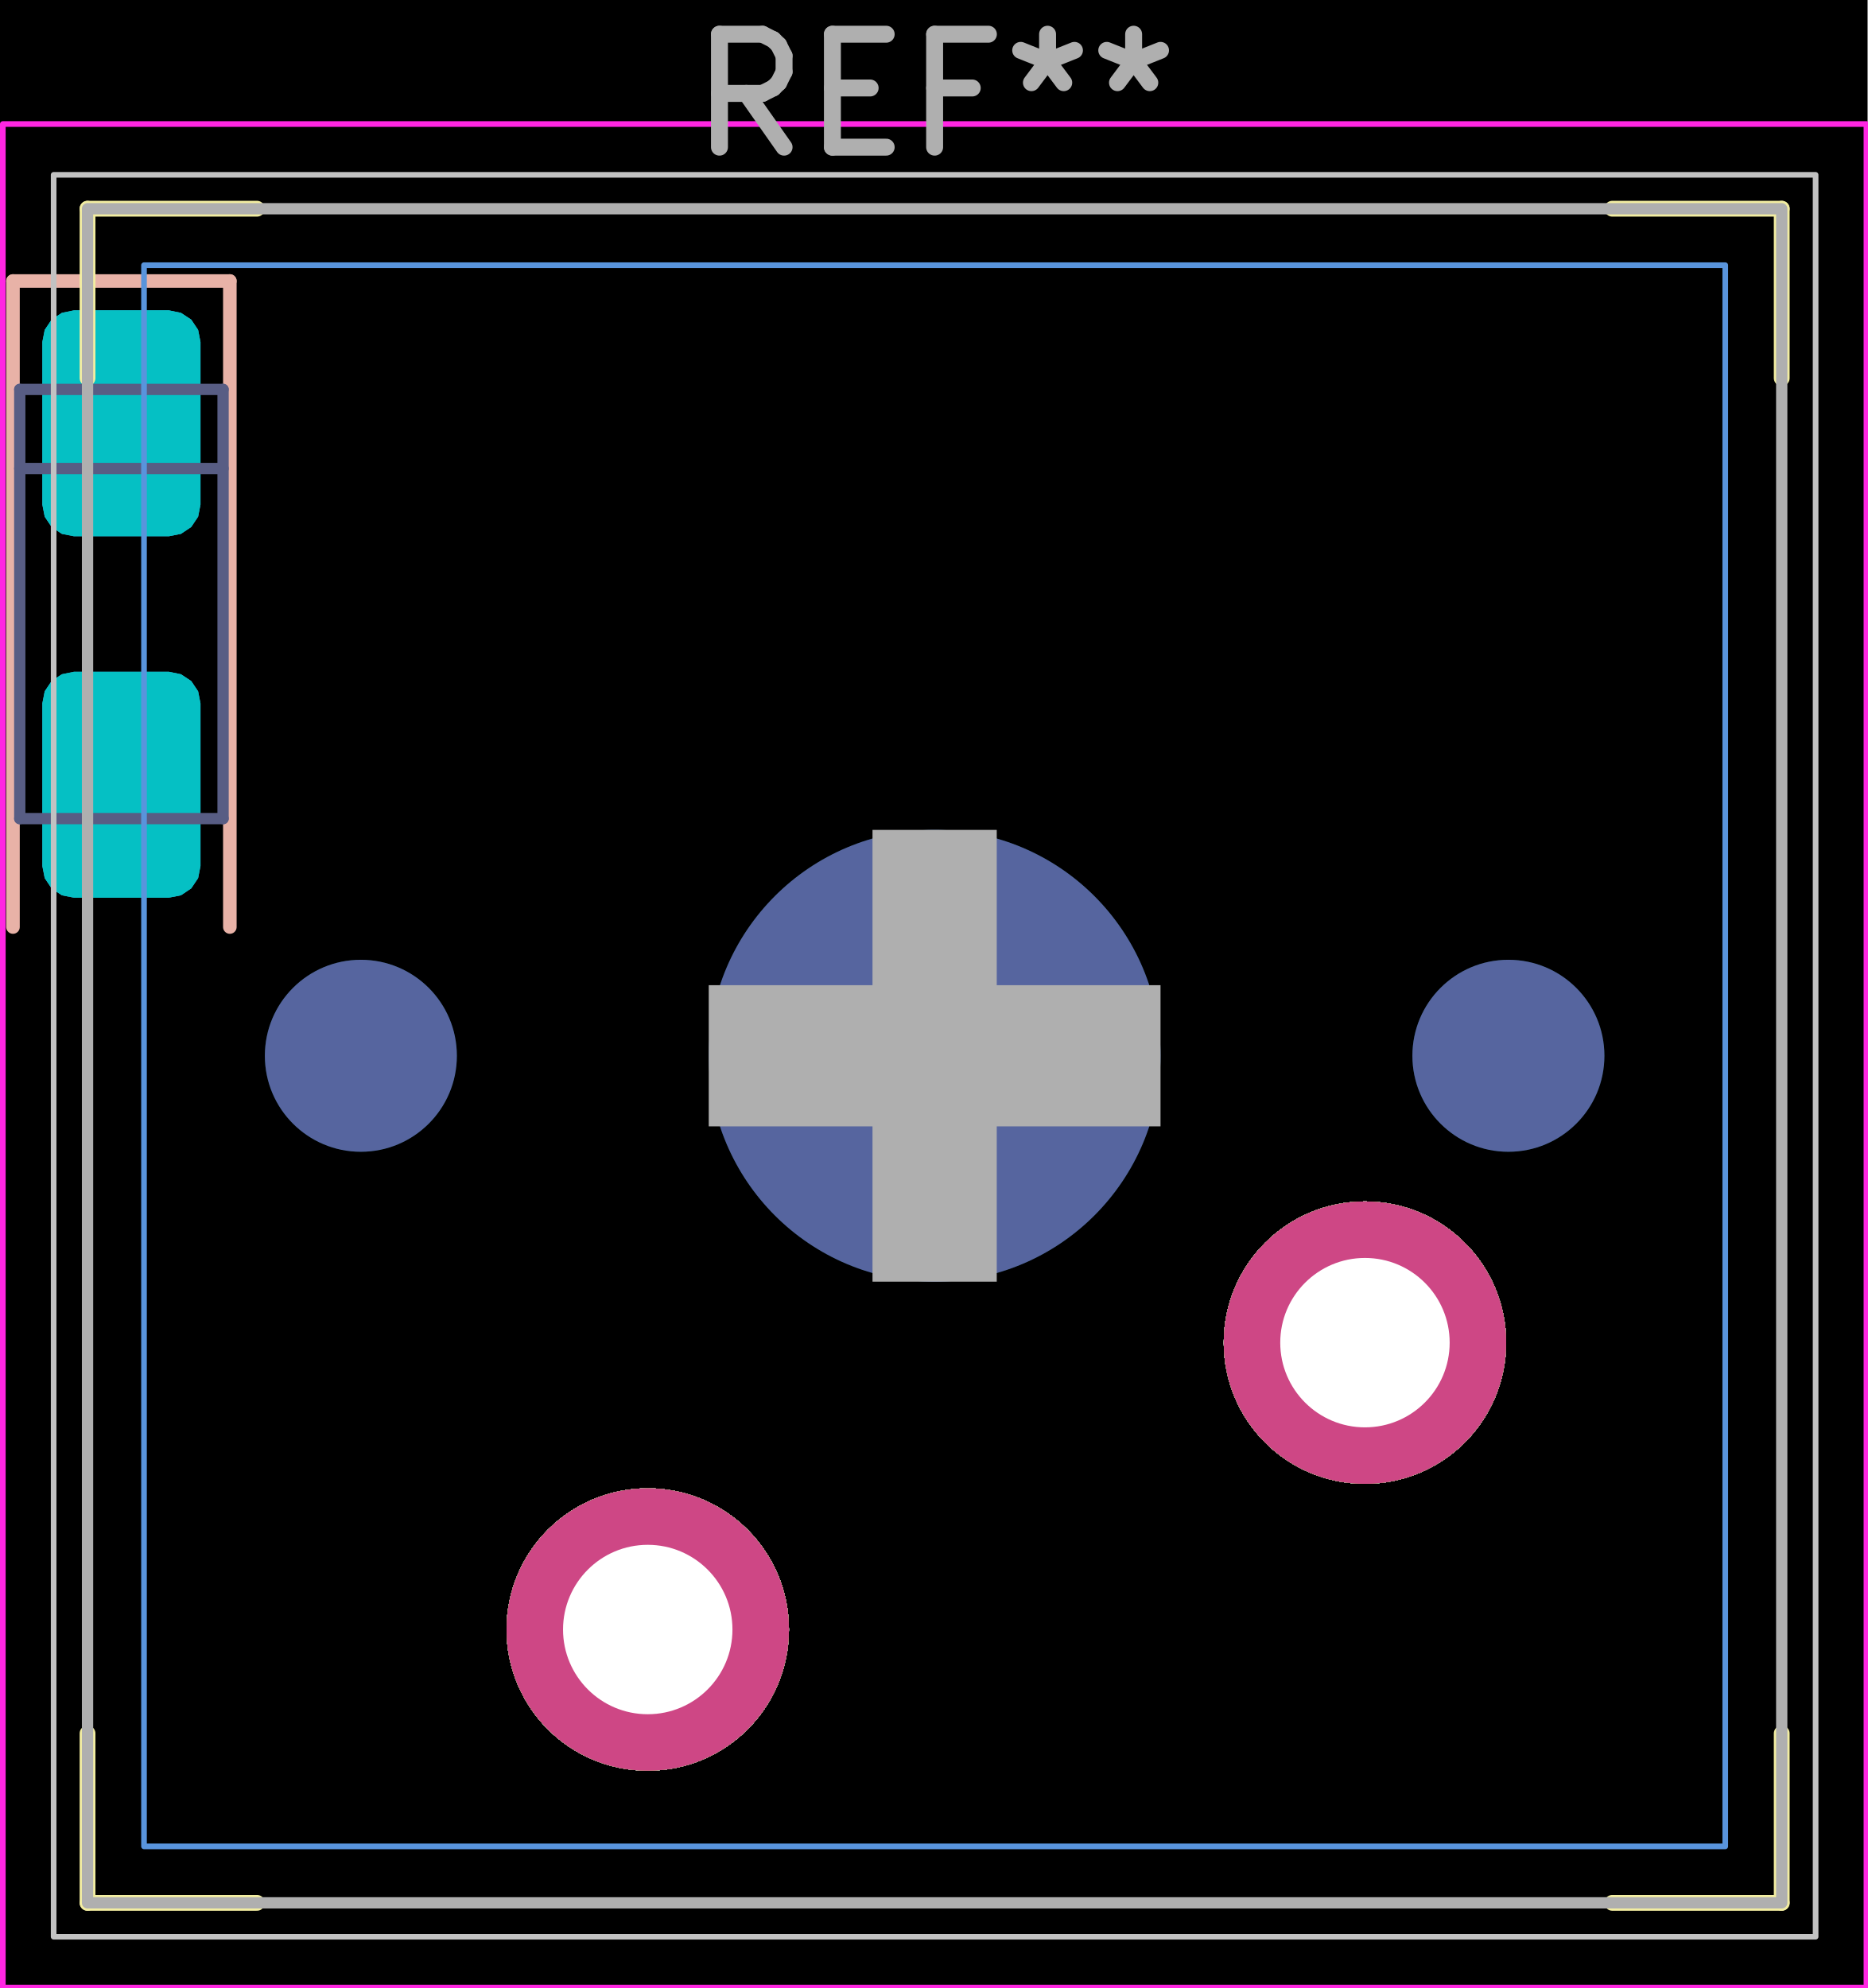
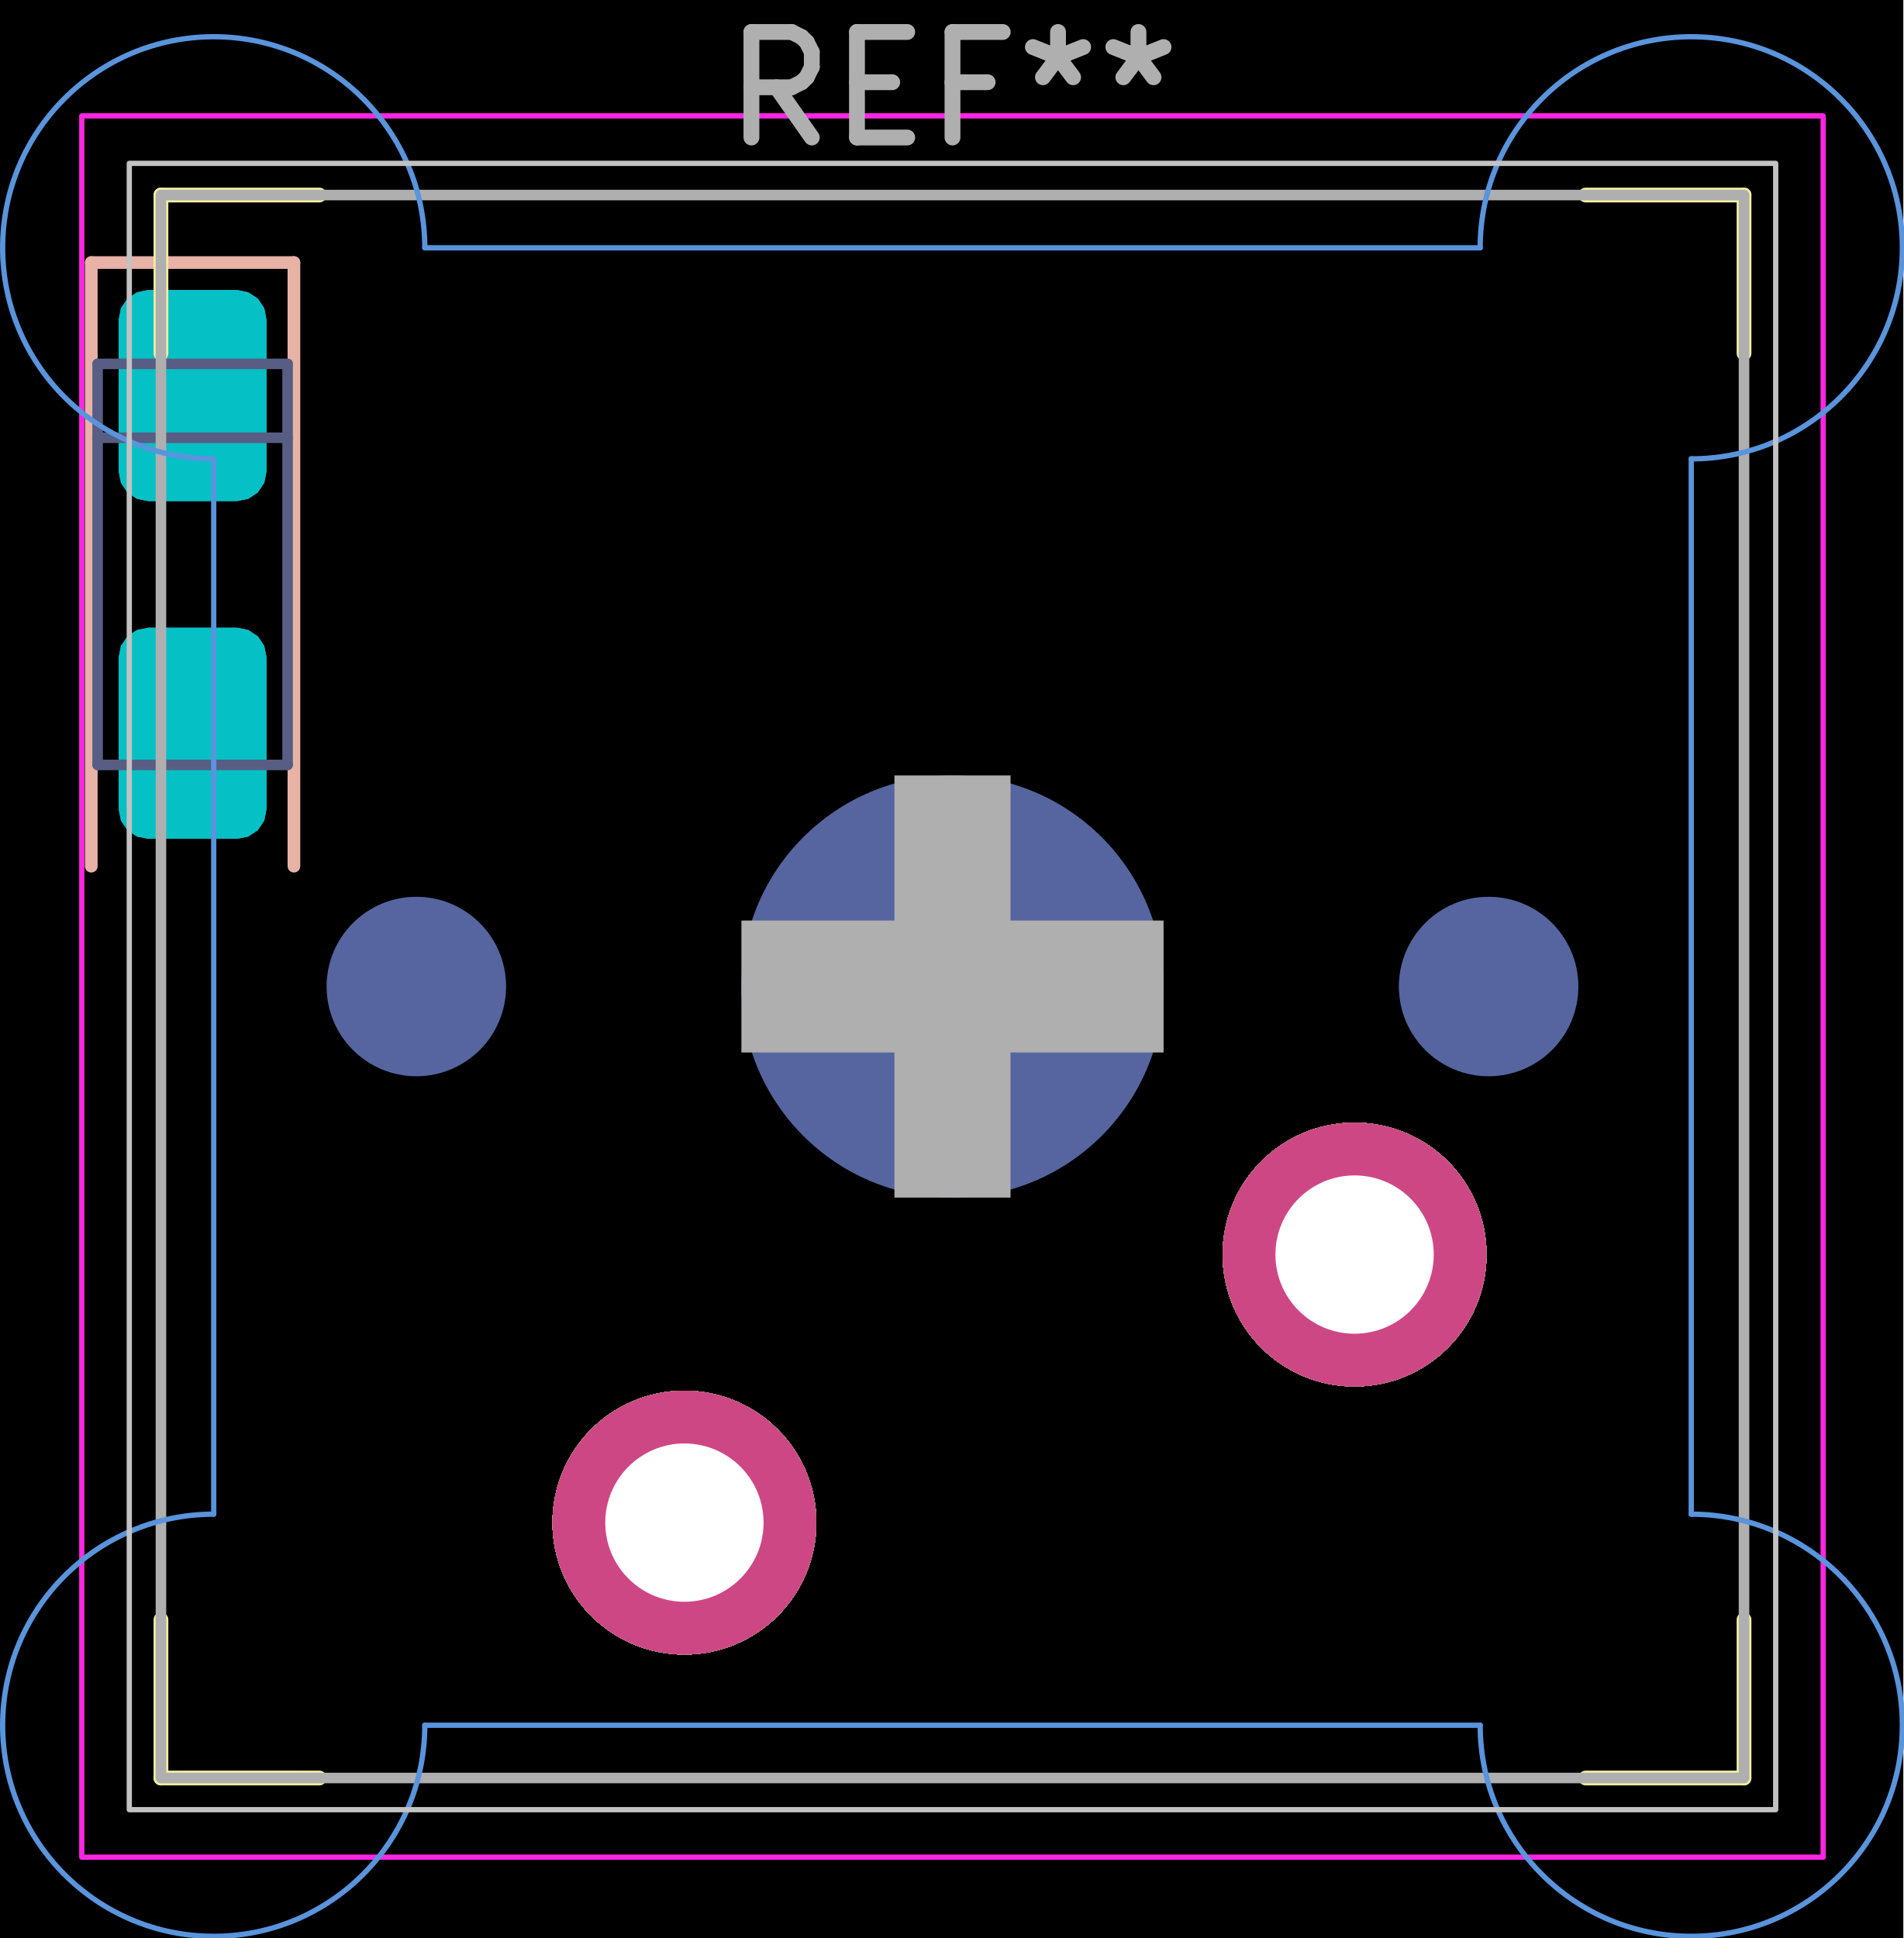
- <svg xmlns="http://www.w3.org/2000/svg" version="1.1" width="100%" height="100%" viewBox="0 0 16.535 17.602" preserveAspectRatio="xMidYMid meet">
+ <svg xmlns="http://www.w3.org/2000/svg" version="1.1" width="100%" height="100%" viewBox="0 0 18.034 18.364" preserveAspectRatio="xMidYMid meet">
  <rect width="100%" height="100%" fill="black" />
  <g style="fill:#000000; fill-opacity:1;stroke:#000000; stroke-opacity:1; stroke-linecap:round; stroke-linejoin:round;" transform="translate(0 0) scale(1 1)">
</g>
  <g style="fill:#4D7FC4; fill-opacity:1; stroke:none;">
-     <circle cx="12.085" cy="11.888" r="1.25" />
-     <circle cx="5.735" cy="14.428" r="1.25" />
-     <path style="fill:#4D7FC4; fill-opacity:1; stroke:none;fill-rule:evenodd;" d="M 0.655,7.948 0.548,7.927 0.457,7.866 0.396,7.775 0.375,7.668 0.375,6.228 0.396,6.121 0.457,6.03 0.548,5.97 0.655,5.948 1.495,5.948 1.602,5.97 1.693,6.03 1.754,6.121 1.775,6.228 1.775,7.668 1.754,7.775 1.693,7.866 1.602,7.927 1.495,7.948 Z" />
-     <path style="fill:#4D7FC4; fill-opacity:1; stroke:none;fill-rule:evenodd;" d="M 0.655,4.748 0.548,4.727 0.457,4.666 0.396,4.575 0.375,4.468 0.375,3.028 0.396,2.921 0.457,2.83 0.548,2.77 0.655,2.748 1.495,2.748 1.602,2.77 1.693,2.83 1.754,2.921 1.775,3.028 1.775,4.468 1.754,4.575 1.693,4.666 1.602,4.727 1.495,4.748 Z" />
+     <circle cx="12.835" cy="11.888" r="1.25" />
+     <circle cx="6.485" cy="14.428" r="1.25" />
+     <path style="fill:#4D7FC4; fill-opacity:1; stroke:none;fill-rule:evenodd;" d="M 1.405,7.948 1.298,7.927 1.207,7.866 1.146,7.775 1.125,7.668 1.125,6.228 1.146,6.121 1.207,6.03 1.298,5.97 1.405,5.948 2.245,5.948 2.352,5.97 2.443,6.03 2.504,6.121 2.525,6.228 2.525,7.668 2.504,7.775 2.443,7.866 2.352,7.927 2.245,7.948 Z" />
+     <path style="fill:#4D7FC4; fill-opacity:1; stroke:none;fill-rule:evenodd;" d="M 1.405,4.748 1.298,4.727 1.207,4.666 1.146,4.575 1.125,4.468 1.125,3.028 1.146,2.921 1.207,2.83 1.298,2.77 1.405,2.748 2.245,2.748 2.352,2.77 2.443,2.83 2.504,2.921 2.525,3.028 2.525,4.468 2.504,4.575 2.443,4.666 2.352,4.727 2.245,4.748 Z" />
  </g>
  <g style="fill:#02FFEE; fill-opacity:0.4; stroke:none;">
-     <circle cx="3.195" cy="9.348" r="0.85" />
-     <circle cx="8.275" cy="9.348" r="2" />
-     <circle cx="13.355" cy="9.348" r="0.85" />
-     <circle cx="12.085" cy="11.888" r="1.25" />
-     <circle cx="5.735" cy="14.428" r="1.25" />
-     <path style="fill:#02FFEE; fill-opacity:0.4; stroke:none;fill-rule:evenodd;" d="M 0.655,7.948 0.548,7.927 0.457,7.866 0.396,7.775 0.375,7.668 0.375,6.228 0.396,6.121 0.457,6.03 0.548,5.97 0.655,5.948 1.495,5.948 1.602,5.97 1.693,6.03 1.754,6.121 1.775,6.228 1.775,7.668 1.754,7.775 1.693,7.866 1.602,7.927 1.495,7.948 Z" />
-     <path style="fill:#02FFEE; fill-opacity:0.4; stroke:none;fill-rule:evenodd;" d="M 0.655,4.748 0.548,4.727 0.457,4.666 0.396,4.575 0.375,4.468 0.375,3.028 0.396,2.921 0.457,2.83 0.548,2.77 0.655,2.748 1.495,2.748 1.602,2.77 1.693,2.83 1.754,2.921 1.775,3.028 1.775,4.468 1.754,4.575 1.693,4.666 1.602,4.727 1.495,4.748 Z" />
-     <path style="fill:#00C2C2; fill-opacity:0.9; stroke:none;fill-rule:evenodd;" d="M 0.655,7.948 0.548,7.927 0.457,7.866 0.396,7.775 0.375,7.668 0.375,6.228 0.396,6.121 0.457,6.03 0.548,5.97 0.655,5.948 1.495,5.948 1.602,5.97 1.693,6.03 1.754,6.121 1.775,6.228 1.775,7.668 1.754,7.775 1.693,7.866 1.602,7.927 1.495,7.948 Z" />
-     <path style="fill:#00C2C2; fill-opacity:0.9; stroke:none;fill-rule:evenodd;" d="M 0.655,4.748 0.548,4.727 0.457,4.666 0.396,4.575 0.375,4.468 0.375,3.028 0.396,2.921 0.457,2.83 0.548,2.77 0.655,2.748 1.495,2.748 1.602,2.77 1.693,2.83 1.754,2.921 1.775,3.028 1.775,4.468 1.754,4.575 1.693,4.666 1.602,4.727 1.495,4.748 Z" />
+     <circle cx="3.945" cy="9.348" r="0.85" />
+     <circle cx="9.025" cy="9.348" r="2" />
+     <circle cx="14.105" cy="9.348" r="0.85" />
+     <circle cx="12.835" cy="11.888" r="1.25" />
+     <circle cx="6.485" cy="14.428" r="1.25" />
+     <path style="fill:#02FFEE; fill-opacity:0.4; stroke:none;fill-rule:evenodd;" d="M 1.405,7.948 1.298,7.927 1.207,7.866 1.146,7.775 1.125,7.668 1.125,6.228 1.146,6.121 1.207,6.03 1.298,5.97 1.405,5.948 2.245,5.948 2.352,5.97 2.443,6.03 2.504,6.121 2.525,6.228 2.525,7.668 2.504,7.775 2.443,7.866 2.352,7.927 2.245,7.948 Z" />
+     <path style="fill:#02FFEE; fill-opacity:0.4; stroke:none;fill-rule:evenodd;" d="M 1.405,4.748 1.298,4.727 1.207,4.666 1.146,4.575 1.125,4.468 1.125,3.028 1.146,2.921 1.207,2.83 1.298,2.77 1.405,2.748 2.245,2.748 2.352,2.77 2.443,2.83 2.504,2.921 2.525,3.028 2.525,4.468 2.504,4.575 2.443,4.666 2.352,4.727 2.245,4.748 Z" />
+     <path style="fill:#00C2C2; fill-opacity:0.9; stroke:none;fill-rule:evenodd;" d="M 1.405,7.948 1.298,7.927 1.207,7.866 1.146,7.775 1.125,7.668 1.125,6.228 1.146,6.121 1.207,6.03 1.298,5.97 1.405,5.948 2.245,5.948 2.352,5.97 2.443,6.03 2.504,6.121 2.525,6.228 2.525,7.668 2.504,7.775 2.443,7.866 2.352,7.927 2.245,7.948 Z" />
+     <path style="fill:#00C2C2; fill-opacity:0.9; stroke:none;fill-rule:evenodd;" d="M 1.405,4.748 1.298,4.727 1.207,4.666 1.146,4.575 1.125,4.468 1.125,3.028 1.146,2.921 1.207,2.83 1.298,2.77 1.405,2.748 2.245,2.748 2.352,2.77 2.443,2.83 2.504,2.921 2.525,3.028 2.525,4.468 2.504,4.575 2.443,4.666 2.352,4.727 2.245,4.748 Z" />
  </g>
  <g style="fill:none;  stroke:#E8B2A7; stroke-width:0.12; stroke-opacity:1;  stroke-linecap:round; stroke-linejoin:round;">
-     <path d="M0.115 2.488 L0.115 8.208 " />
-     <path d="M2.035 2.488 L2.035 8.208 " />
-     <path d="M0.115 2.488 L2.035 2.488 " />
+     <path d="M0.865 2.488 L0.865 8.208 " />
+     <path d="M2.785 2.488 L2.785 8.208 " />
+     <path d="M0.865 2.488 L2.785 2.488 " />
  </g>
  <g style="fill:none;  stroke:#585D84; stroke-width:0.1; stroke-opacity:1;  stroke-linecap:round; stroke-linejoin:round;">
-     <path d="M0.175 3.448 L0.175 7.248 " />
-     <path d="M0.175 7.248 L1.975 7.248 " />
-     <path d="M1.975 7.248 L1.975 3.448 " />
-     <path d="M1.975 3.448 L0.175 3.448 " />
-     <path d="M0.175 4.148 L1.975 4.148 " />
-   </g>
-   <g style="fill:#F2EDA1; fill-opacity:1; stroke:none;">
-     <circle cx="12.085" cy="11.888" r="1.25" />
-     <circle cx="5.735" cy="14.428" r="1.25" />
-   </g>
-   <g style="fill:#E8B2A7; fill-opacity:1; stroke:none;">
-     <circle cx="12.085" cy="11.888" r="1.25" />
-     <circle cx="5.735" cy="14.428" r="1.25" />
-   </g>
-   <g style="fill:#28CCD9; fill-opacity:1; stroke:none;">
-     <circle cx="12.085" cy="11.888" r="1.25" />
-     <circle cx="5.735" cy="14.428" r="1.25" />
-   </g>
-   <g style="fill:#A7A5C6; fill-opacity:1; stroke:none;">
-     <circle cx="12.085" cy="11.888" r="1.25" />
-     <circle cx="5.735" cy="14.428" r="1.25" />
+     <path d="M0.925 3.448 L0.925 7.248 " />
+     <path d="M0.925 7.248 L2.725 7.248 " />
+     <path d="M2.725 7.248 L2.725 3.448 " />
+     <path d="M2.725 3.448 L0.925 3.448 " />
+     <path d="M0.925 4.148 L2.725 4.148 " />
+   </g>
+   <g style="fill:#F2EDA1; fill-opacity:1; stroke:none;">
+     <circle cx="12.835" cy="11.888" r="1.25" />
+     <circle cx="6.485" cy="14.428" r="1.25" />
+   </g>
+   <g style="fill:#E8B2A7; fill-opacity:1; stroke:none;">
+     <circle cx="12.835" cy="11.888" r="1.25" />
+     <circle cx="6.485" cy="14.428" r="1.25" />
+   </g>
+   <g style="fill:#28CCD9; fill-opacity:1; stroke:none;">
+     <circle cx="12.835" cy="11.888" r="1.25" />
+     <circle cx="6.485" cy="14.428" r="1.25" />
+   </g>
+   <g style="fill:#A7A5C6; fill-opacity:1; stroke:none;">
+     <circle cx="12.835" cy="11.888" r="1.25" />
+     <circle cx="6.485" cy="14.428" r="1.25" />
  </g>
  <g style="fill:#F76F8E; fill-opacity:1; stroke:none;">
-     <circle cx="12.085" cy="11.888" r="1.25" />
-     <circle cx="5.735" cy="14.428" r="1.25" />
+     <circle cx="12.835" cy="11.888" r="1.25" />
+     <circle cx="6.485" cy="14.428" r="1.25" />
  </g>
  <g style="fill:#5BC3EB; fill-opacity:1; stroke:none;">
-     <circle cx="12.085" cy="11.888" r="1.25" />
-     <circle cx="5.735" cy="14.428" r="1.25" />
+     <circle cx="12.835" cy="11.888" r="1.25" />
+     <circle cx="6.485" cy="14.428" r="1.25" />
  </g>
  <g style="fill:#ED7C33; fill-opacity:1; stroke:none;">
-     <circle cx="12.085" cy="11.888" r="1.25" />
-     <circle cx="5.735" cy="14.428" r="1.25" />
-   </g>
-   <g style="fill:#F2EDA1; fill-opacity:1; stroke:none;">
-     <circle cx="12.085" cy="11.888" r="1.25" />
-     <circle cx="5.735" cy="14.428" r="1.25" />
-   </g>
-   <g style="fill:#E8B2A7; fill-opacity:1; stroke:none;">
-     <circle cx="12.085" cy="11.888" r="1.25" />
-     <circle cx="5.735" cy="14.428" r="1.25" />
-   </g>
-   <g style="fill:#28CCD9; fill-opacity:1; stroke:none;">
-     <circle cx="12.085" cy="11.888" r="1.25" />
-     <circle cx="5.735" cy="14.428" r="1.25" />
-   </g>
-   <g style="fill:#A7A5C6; fill-opacity:1; stroke:none;">
-     <circle cx="12.085" cy="11.888" r="1.25" />
-     <circle cx="5.735" cy="14.428" r="1.25" />
+     <circle cx="12.835" cy="11.888" r="1.25" />
+     <circle cx="6.485" cy="14.428" r="1.25" />
+   </g>
+   <g style="fill:#F2EDA1; fill-opacity:1; stroke:none;">
+     <circle cx="12.835" cy="11.888" r="1.25" />
+     <circle cx="6.485" cy="14.428" r="1.25" />
+   </g>
+   <g style="fill:#E8B2A7; fill-opacity:1; stroke:none;">
+     <circle cx="12.835" cy="11.888" r="1.25" />
+     <circle cx="6.485" cy="14.428" r="1.25" />
+   </g>
+   <g style="fill:#28CCD9; fill-opacity:1; stroke:none;">
+     <circle cx="12.835" cy="11.888" r="1.25" />
+     <circle cx="6.485" cy="14.428" r="1.25" />
+   </g>
+   <g style="fill:#A7A5C6; fill-opacity:1; stroke:none;">
+     <circle cx="12.835" cy="11.888" r="1.25" />
+     <circle cx="6.485" cy="14.428" r="1.25" />
  </g>
  <g style="fill:#F76F8E; fill-opacity:1; stroke:none;">
-     <circle cx="12.085" cy="11.888" r="1.25" />
-     <circle cx="5.735" cy="14.428" r="1.25" />
+     <circle cx="12.835" cy="11.888" r="1.25" />
+     <circle cx="6.485" cy="14.428" r="1.25" />
  </g>
  <g style="fill:#5BC3EB; fill-opacity:1; stroke:none;">
-     <circle cx="12.085" cy="11.888" r="1.25" />
-     <circle cx="5.735" cy="14.428" r="1.25" />
+     <circle cx="12.835" cy="11.888" r="1.25" />
+     <circle cx="6.485" cy="14.428" r="1.25" />
  </g>
  <g style="fill:#ED7C33; fill-opacity:1; stroke:none;">
-     <circle cx="12.085" cy="11.888" r="1.25" />
-     <circle cx="5.735" cy="14.428" r="1.25" />
-   </g>
-   <g style="fill:#F2EDA1; fill-opacity:1; stroke:none;">
-     <circle cx="12.085" cy="11.888" r="1.25" />
-     <circle cx="5.735" cy="14.428" r="1.25" />
-   </g>
-   <g style="fill:#E8B2A7; fill-opacity:1; stroke:none;">
-     <circle cx="12.085" cy="11.888" r="1.25" />
-     <circle cx="5.735" cy="14.428" r="1.25" />
-   </g>
-   <g style="fill:#28CCD9; fill-opacity:1; stroke:none;">
-     <circle cx="12.085" cy="11.888" r="1.25" />
-     <circle cx="5.735" cy="14.428" r="1.25" />
-   </g>
-   <g style="fill:#A7A5C6; fill-opacity:1; stroke:none;">
-     <circle cx="12.085" cy="11.888" r="1.25" />
-     <circle cx="5.735" cy="14.428" r="1.25" />
+     <circle cx="12.835" cy="11.888" r="1.25" />
+     <circle cx="6.485" cy="14.428" r="1.25" />
+   </g>
+   <g style="fill:#F2EDA1; fill-opacity:1; stroke:none;">
+     <circle cx="12.835" cy="11.888" r="1.25" />
+     <circle cx="6.485" cy="14.428" r="1.25" />
+   </g>
+   <g style="fill:#E8B2A7; fill-opacity:1; stroke:none;">
+     <circle cx="12.835" cy="11.888" r="1.25" />
+     <circle cx="6.485" cy="14.428" r="1.25" />
+   </g>
+   <g style="fill:#28CCD9; fill-opacity:1; stroke:none;">
+     <circle cx="12.835" cy="11.888" r="1.25" />
+     <circle cx="6.485" cy="14.428" r="1.25" />
+   </g>
+   <g style="fill:#A7A5C6; fill-opacity:1; stroke:none;">
+     <circle cx="12.835" cy="11.888" r="1.25" />
+     <circle cx="6.485" cy="14.428" r="1.25" />
  </g>
  <g style="fill:#F76F8E; fill-opacity:1; stroke:none;">
-     <circle cx="12.085" cy="11.888" r="1.25" />
-     <circle cx="5.735" cy="14.428" r="1.25" />
+     <circle cx="12.835" cy="11.888" r="1.25" />
+     <circle cx="6.485" cy="14.428" r="1.25" />
  </g>
  <g style="fill:#5BC3EB; fill-opacity:1; stroke:none;">
-     <circle cx="12.085" cy="11.888" r="1.25" />
-     <circle cx="5.735" cy="14.428" r="1.25" />
+     <circle cx="12.835" cy="11.888" r="1.25" />
+     <circle cx="6.485" cy="14.428" r="1.25" />
  </g>
  <g style="fill:#ED7C33; fill-opacity:1; stroke:none;">
-     <circle cx="12.085" cy="11.888" r="1.25" />
-     <circle cx="5.735" cy="14.428" r="1.25" />
+     <circle cx="12.835" cy="11.888" r="1.25" />
+     <circle cx="6.485" cy="14.428" r="1.25" />
  </g>
  <g style="fill:#8DCB81; fill-opacity:1; stroke:none;">
-     <circle cx="12.085" cy="11.888" r="1.25" />
-     <circle cx="5.735" cy="14.428" r="1.25" />
-   </g>
-   <g style="fill:#F2EDA1; fill-opacity:1; stroke:none;">
-     <circle cx="12.085" cy="11.888" r="1.25" />
-     <circle cx="5.735" cy="14.428" r="1.25" />
-   </g>
-   <g style="fill:#E8B2A7; fill-opacity:1; stroke:none;">
-     <circle cx="12.085" cy="11.888" r="1.25" />
-     <circle cx="5.735" cy="14.428" r="1.25" />
-   </g>
-   <g style="fill:#28CCD9; fill-opacity:1; stroke:none;">
-     <circle cx="12.085" cy="11.888" r="1.25" />
-     <circle cx="5.735" cy="14.428" r="1.25" />
-   </g>
-   <g style="fill:#A7A5C6; fill-opacity:1; stroke:none;">
-     <circle cx="12.085" cy="11.888" r="1.25" />
-     <circle cx="5.735" cy="14.428" r="1.25" />
+     <circle cx="12.835" cy="11.888" r="1.25" />
+     <circle cx="6.485" cy="14.428" r="1.25" />
+   </g>
+   <g style="fill:#F2EDA1; fill-opacity:1; stroke:none;">
+     <circle cx="12.835" cy="11.888" r="1.25" />
+     <circle cx="6.485" cy="14.428" r="1.25" />
+   </g>
+   <g style="fill:#E8B2A7; fill-opacity:1; stroke:none;">
+     <circle cx="12.835" cy="11.888" r="1.25" />
+     <circle cx="6.485" cy="14.428" r="1.25" />
+   </g>
+   <g style="fill:#28CCD9; fill-opacity:1; stroke:none;">
+     <circle cx="12.835" cy="11.888" r="1.25" />
+     <circle cx="6.485" cy="14.428" r="1.25" />
+   </g>
+   <g style="fill:#A7A5C6; fill-opacity:1; stroke:none;">
+     <circle cx="12.835" cy="11.888" r="1.25" />
+     <circle cx="6.485" cy="14.428" r="1.25" />
  </g>
  <g style="fill:#DB628B; fill-opacity:1; stroke:none;">
-     <circle cx="12.085" cy="11.888" r="1.25" />
-     <circle cx="5.735" cy="14.428" r="1.25" />
+     <circle cx="12.835" cy="11.888" r="1.25" />
+     <circle cx="6.485" cy="14.428" r="1.25" />
  </g>
  <g style="fill:#4FCBCB; fill-opacity:1; stroke:none;">
-     <circle cx="12.085" cy="11.888" r="1.25" />
-     <circle cx="5.735" cy="14.428" r="1.25" />
+     <circle cx="12.835" cy="11.888" r="1.25" />
+     <circle cx="6.485" cy="14.428" r="1.25" />
  </g>
  <g style="fill:#CE7D2C; fill-opacity:1; stroke:none;">
-     <circle cx="12.085" cy="11.888" r="1.25" />
-     <circle cx="5.735" cy="14.428" r="1.25" />
+     <circle cx="12.835" cy="11.888" r="1.25" />
+     <circle cx="6.485" cy="14.428" r="1.25" />
  </g>
  <g style="fill:#7FC87F; fill-opacity:1; stroke:none;">
-     <circle cx="12.085" cy="11.888" r="1.25" />
-     <circle cx="5.735" cy="14.428" r="1.25" />
+     <circle cx="12.835" cy="11.888" r="1.25" />
+     <circle cx="6.485" cy="14.428" r="1.25" />
  </g>
  <g style="fill:#C83434; fill-opacity:1; stroke:none;">
-     <circle cx="12.085" cy="11.888" r="1.25" />
-     <circle cx="5.735" cy="14.428" r="1.25" />
+     <circle cx="12.835" cy="11.888" r="1.25" />
+     <circle cx="6.485" cy="14.428" r="1.25" />
  </g>
  <g style="fill:#D864FF; fill-opacity:0.4; stroke:none;">
-     <circle cx="3.195" cy="9.348" r="0.85" />
-     <circle cx="8.275" cy="9.348" r="2" />
-     <circle cx="13.355" cy="9.348" r="0.85" />
-     <circle cx="12.085" cy="11.888" r="1.25" />
-     <circle cx="5.735" cy="14.428" r="1.25" />
+     <circle cx="3.945" cy="9.348" r="0.85" />
+     <circle cx="9.025" cy="9.348" r="2" />
+     <circle cx="14.105" cy="9.348" r="0.85" />
+     <circle cx="12.835" cy="11.888" r="1.25" />
+     <circle cx="6.485" cy="14.428" r="1.25" />
  </g>
  <g style="fill:none;  stroke:#F2EDA1; stroke-width:0.14; stroke-opacity:1;  stroke-linecap:round; stroke-linejoin:round;">
-     <path d="M0.775 1.848 L0.775 3.348 " />
-     <path d="M0.775 1.848 L2.275 1.848 " />
-     <path d="M0.775 16.848 L0.775 15.348 " />
-     <path d="M0.775 16.848 L2.275 16.848 " />
-     <path d="M15.775 1.848 L14.275 1.848 " />
-     <path d="M15.775 1.848 L15.775 3.348 " />
-     <path d="M15.775 16.848 L14.275 16.848 " />
-     <path d="M15.775 16.848 L15.775 15.348 " />
-     <path style="fill:none;  stroke:#FF26E2; stroke-width:0.05; stroke-opacity:1;  stroke-linecap:round; stroke-linejoin:round;fill:none" d="M 0.025,1.098 16.525,1.098 16.525,17.598 0.025,17.598 Z" />
+     <path d="M1.525 1.848 L1.525 3.348 " />
+     <path d="M1.525 1.848 L3.025 1.848 " />
+     <path d="M1.525 16.848 L1.525 15.348 " />
+     <path d="M1.525 16.848 L3.025 16.848 " />
+     <path d="M16.525 1.848 L15.025 1.848 " />
+     <path d="M16.525 1.848 L16.525 3.348 " />
+     <path d="M16.525 16.848 L15.025 16.848 " />
+     <path d="M16.525 16.848 L16.525 15.348 " />
+     <path style="fill:none;  stroke:#FF26E2; stroke-width:0.05; stroke-opacity:1;  stroke-linecap:round; stroke-linejoin:round;fill:none" d="M 0.775,1.098 17.275,1.098 17.275,17.598 0.775,17.598 Z" />
  </g>
  <g style="fill:none;  stroke:#AFAFAF; stroke-width:0.15; stroke-opacity:1;  stroke-linecap:round; stroke-linejoin:round;">
-     <text x="8.275" y="1.348" textLength="4.536" font-size="1.333" lengthAdjust="spacingAndGlyphs" text-anchor="middle" opacity="0" stroke-opacity="0">REF**</text>
+     <text x="9.025" y="1.348" textLength="4.536" font-size="1.333" lengthAdjust="spacingAndGlyphs" text-anchor="middle" opacity="0" stroke-opacity="0">REF**</text>
    <g class="stroked-text">
-       <path d="M6.942 1.303 L6.608 0.827 " />
-       <path d="M6.37 1.303 L6.37 0.303 " />
-       <path d="M6.37 0.303 L6.751 0.303 " />
-       <path d="M6.751 0.303 L6.846 0.351 " />
-       <path d="M6.846 0.351 L6.894 0.398 " />
-       <path d="M6.894 0.398 L6.942 0.494 " />
-       <path d="M6.942 0.494 L6.942 0.636 " />
-       <path d="M6.942 0.636 L6.894 0.732 " />
-       <path d="M6.894 0.732 L6.846 0.779 " />
-       <path d="M6.846 0.779 L6.751 0.827 " />
-       <path d="M6.751 0.827 L6.37 0.827 " />
-       <path d="M7.37 0.779 L7.704 0.779 " />
-       <path d="M7.846 1.303 L7.37 1.303 " />
-       <path d="M7.37 1.303 L7.37 0.303 " />
-       <path d="M7.37 0.303 L7.846 0.303 " />
-       <path d="M8.608 0.779 L8.275 0.779 " />
-       <path d="M8.275 1.303 L8.275 0.303 " />
-       <path d="M8.275 0.303 L8.751 0.303 " />
-       <path d="M9.275 0.303 L9.275 0.541 " />
-       <path d="M9.037 0.446 L9.275 0.541 " />
-       <path d="M9.275 0.541 L9.513 0.446 " />
-       <path d="M9.132 0.732 L9.275 0.541 " />
-       <path d="M9.275 0.541 L9.418 0.732 " />
-       <path d="M10.037 0.303 L10.037 0.541 " />
-       <path d="M9.799 0.446 L10.037 0.541 " />
-       <path d="M10.037 0.541 L10.275 0.446 " />
-       <path d="M9.894 0.732 L10.037 0.541 " />
-       <path d="M10.037 0.541 L10.18 0.732 " />
+       <path d="M7.692 1.303 L7.358 0.827 " />
+       <path d="M7.12 1.303 L7.12 0.303 " />
+       <path d="M7.12 0.303 L7.501 0.303 " />
+       <path d="M7.501 0.303 L7.596 0.351 " />
+       <path d="M7.596 0.351 L7.644 0.398 " />
+       <path d="M7.644 0.398 L7.692 0.494 " />
+       <path d="M7.692 0.494 L7.692 0.636 " />
+       <path d="M7.692 0.636 L7.644 0.732 " />
+       <path d="M7.644 0.732 L7.596 0.779 " />
+       <path d="M7.596 0.779 L7.501 0.827 " />
+       <path d="M7.501 0.827 L7.12 0.827 " />
+       <path d="M8.12 0.779 L8.454 0.779 " />
+       <path d="M8.596 1.303 L8.12 1.303 " />
+       <path d="M8.12 1.303 L8.12 0.303 " />
+       <path d="M8.12 0.303 L8.596 0.303 " />
+       <path d="M9.358 0.779 L9.025 0.779 " />
+       <path d="M9.025 1.303 L9.025 0.303 " />
+       <path d="M9.025 0.303 L9.501 0.303 " />
+       <path d="M10.025 0.303 L10.025 0.541 " />
+       <path d="M9.787 0.446 L10.025 0.541 " />
+       <path d="M10.025 0.541 L10.263 0.446 " />
+       <path d="M9.882 0.732 L10.025 0.541 " />
+       <path d="M10.025 0.541 L10.168 0.732 " />
+       <path d="M10.787 0.303 L10.787 0.541 " />
+       <path d="M10.549 0.446 L10.787 0.541 " />
+       <path d="M10.787 0.541 L11.025 0.446 " />
+       <path d="M10.644 0.732 L10.787 0.541 " />
+       <path d="M10.787 0.541 L10.93 0.732 " />
    </g>
-     <path style="fill:none;  stroke:#AFAFAF; stroke-width:0.1; stroke-opacity:1;  stroke-linecap:round; stroke-linejoin:round;fill:none" d="M 0.775,1.848 15.775,1.848 15.775,16.848 0.775,16.848 Z" />
-     <path style="fill:#AFAFAF; fill-opacity:1; stroke:none;fill-rule:evenodd;" d="M 8.825,8.723 10.275,8.723 10.275,9.973 8.825,9.973 8.825,11.348 7.725,11.348 7.725,9.973 6.275,9.973 6.275,8.723 7.725,8.723 7.725,7.348 8.825,7.348 Z" />
-     <path style="fill:none;  stroke:#5994DC; stroke-width:0.05; stroke-opacity:1;  stroke-linecap:round; stroke-linejoin:round;fill:none" d="M 1.275,2.348 15.275,2.348 15.275,16.348 1.275,16.348 Z" />
-     <path style="fill:none;  stroke:#C2C2C2; stroke-width:0.05; stroke-opacity:1;  stroke-linecap:round; stroke-linejoin:round;fill:none" d="M 0.475,1.548 16.075,1.548 16.075,17.148 0.475,17.148 Z" />
+     <path style="fill:none;  stroke:#AFAFAF; stroke-width:0.1; stroke-opacity:1;  stroke-linecap:round; stroke-linejoin:round;fill:none" d="M 1.525,1.848 16.525,1.848 16.525,16.848 1.525,16.848 Z" />
+     <path style="fill:#AFAFAF; fill-opacity:1; stroke:none;fill-rule:evenodd;" d="M 9.575,8.723 11.025,8.723 11.025,9.973 9.575,9.973 9.575,11.348 8.475,11.348 8.475,9.973 7.025,9.973 7.025,8.723 8.475,8.723 8.475,7.348 9.575,7.348 Z" />
+   </g>
+   <g style="fill:none;  stroke:#5994DC; stroke-width:0.05; stroke-opacity:1;  stroke-linecap:round; stroke-linejoin:round;">
+     <path d="M4.025 2.348 L14.025 2.348 " />
+     <path d="M16.025 4.348 L16.025 14.348 " />
+     <path d="M14.025 16.348 L4.025 16.348 " />
+     <path d="M2.025 14.348 L2.025 4.348 " />
+     <path d="M16.025 4.348 A2 2 0.0 1 0 14.025 2.348" />
+     <path d="M14.025 16.348 A2 2 0.0 1 0 16.025 14.348" />
+     <path d="M2.025 14.348 A2 2 0.0 1 0 4.025 16.348" />
+     <path d="M4.025 2.348 A2 2 0.0 1 0 2.025 4.348" />
+     <path style="fill:none;  stroke:#C2C2C2; stroke-width:0.05; stroke-opacity:1;  stroke-linecap:round; stroke-linejoin:round;fill:none" d="M 1.225,1.548 16.825,1.548 16.825,17.148 1.225,17.148 Z" />
  </g>
  <g style="fill:#FFFFFF; fill-opacity:1; stroke:none;">
-     <circle cx="12.085" cy="11.888" r="0.75" />
+     <circle cx="12.835" cy="11.888" r="0.75" />
  </g>
  <g style="fill:#FFFFFF; fill-opacity:1; stroke:none;">
-     <circle cx="5.735" cy="14.428" r="0.75" />
+     <circle cx="6.485" cy="14.428" r="0.75" />
  </g>
</svg>
